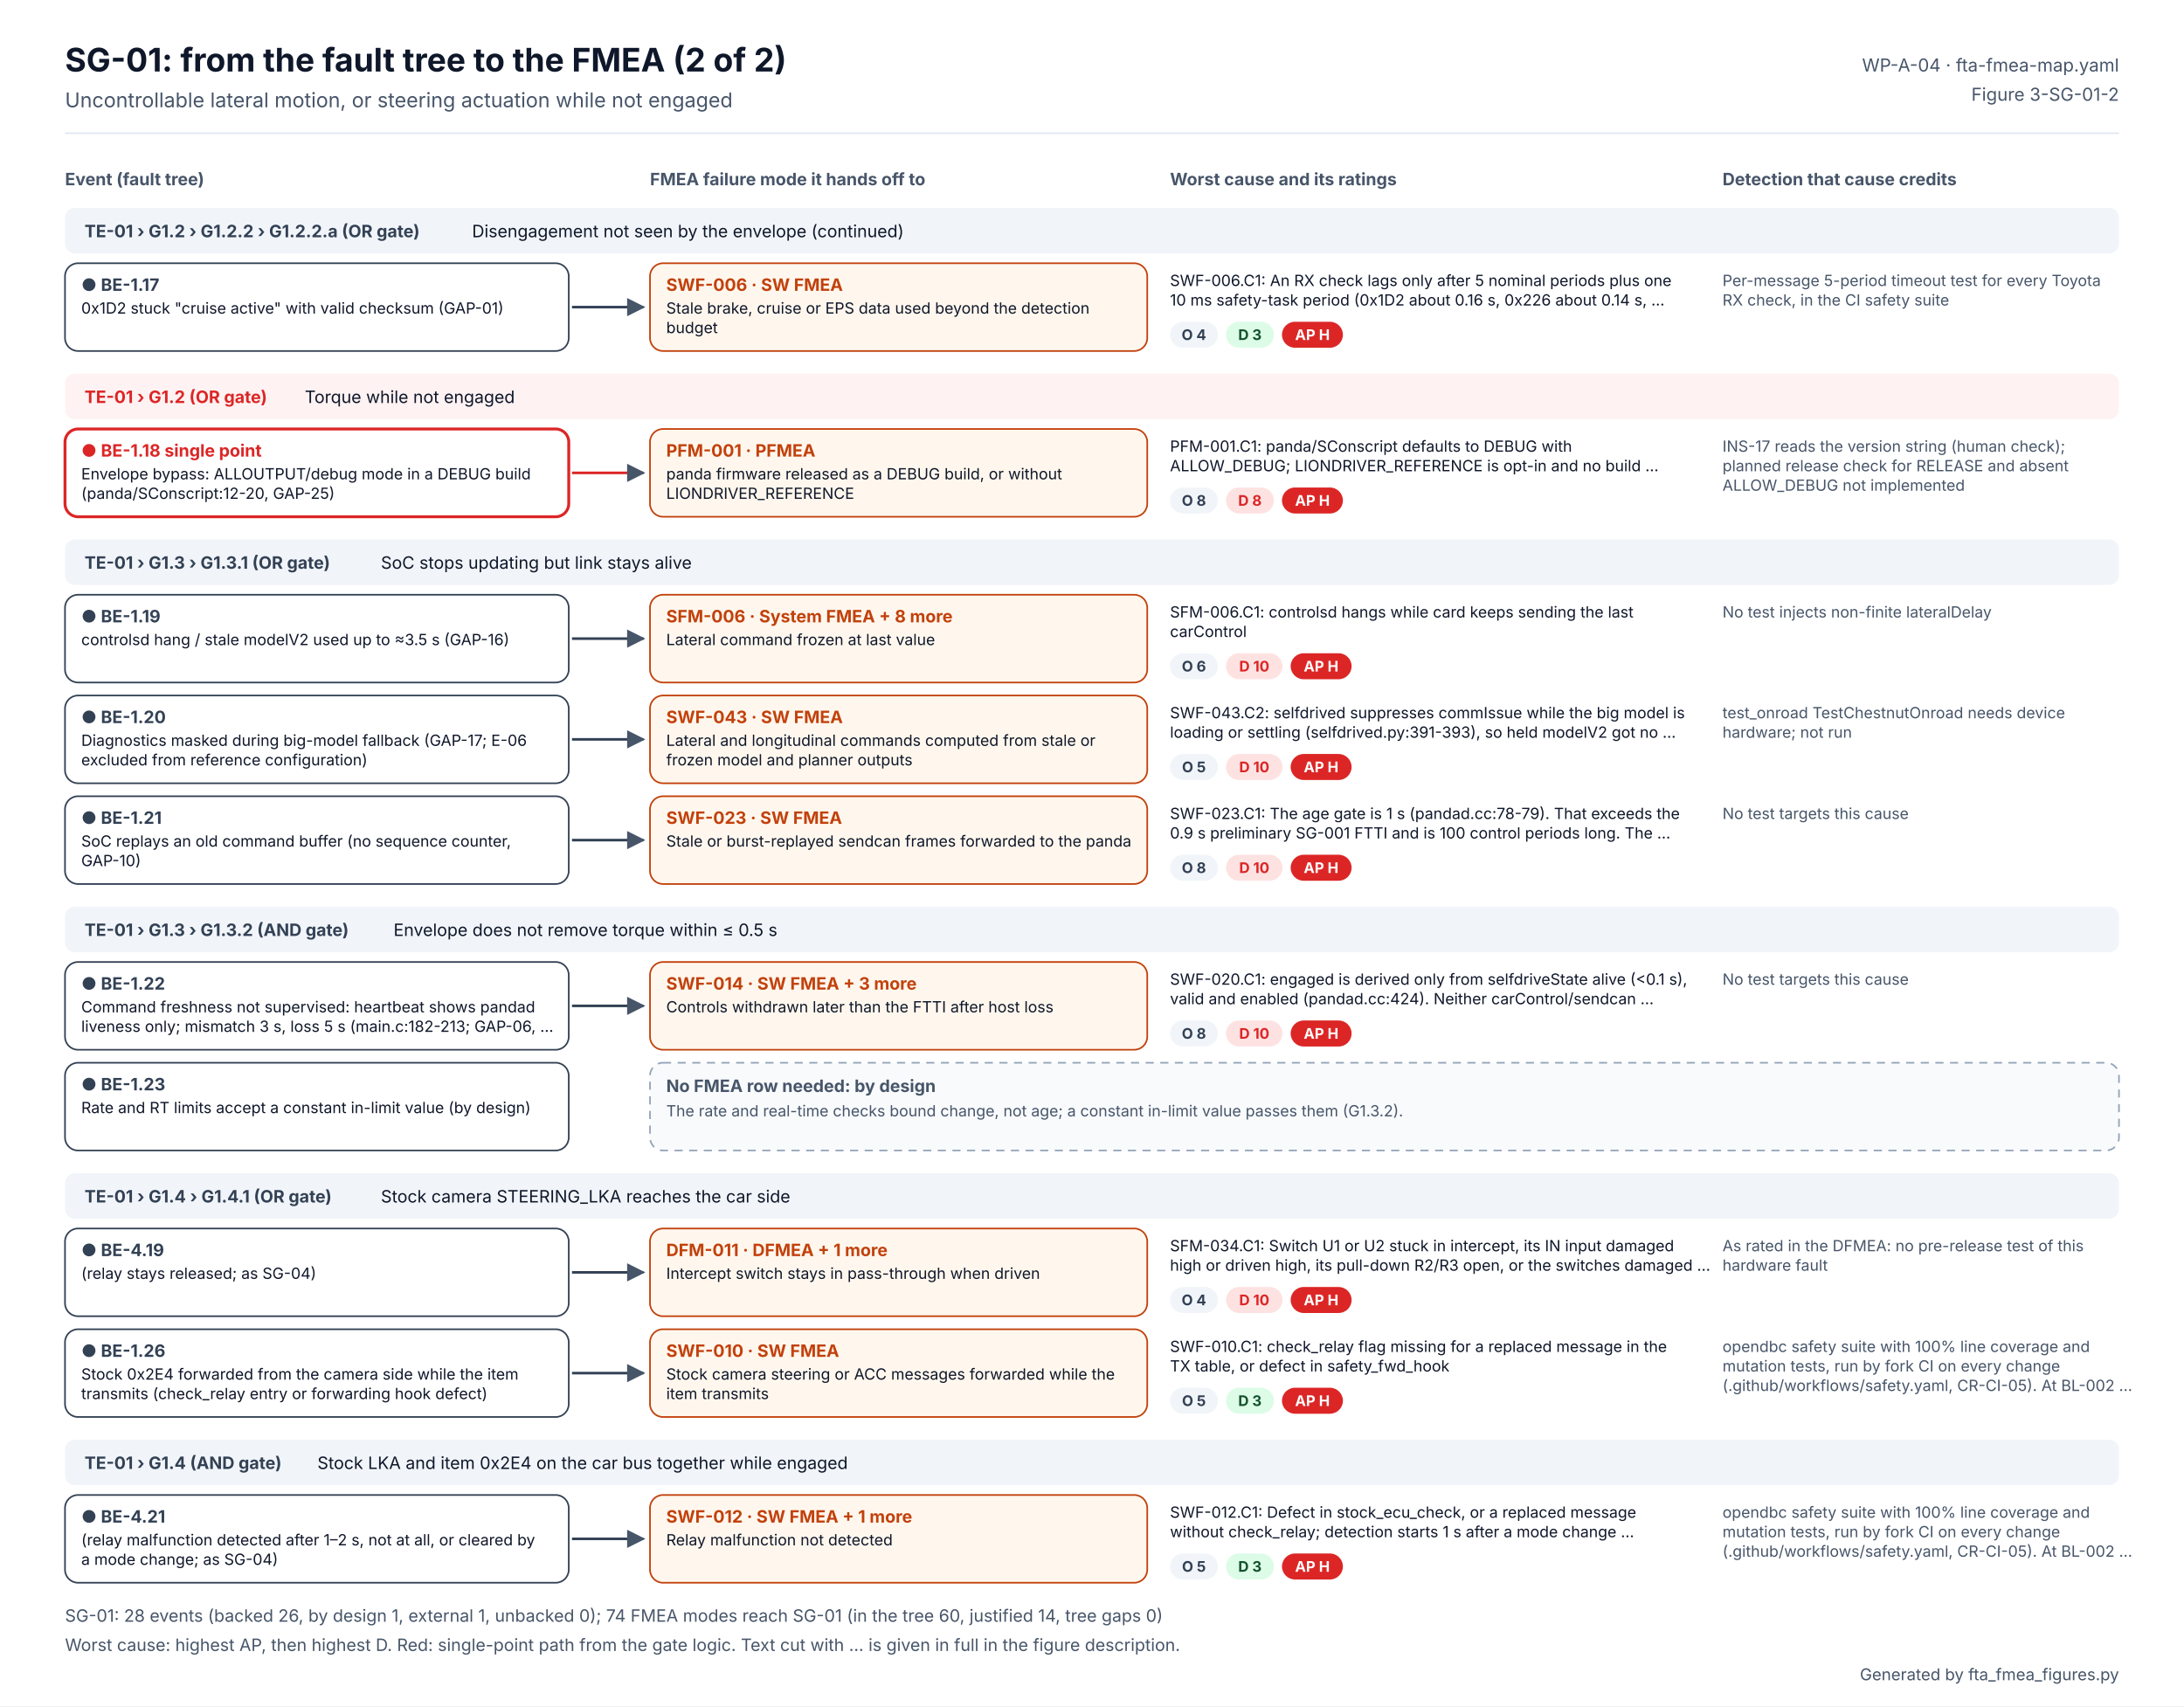
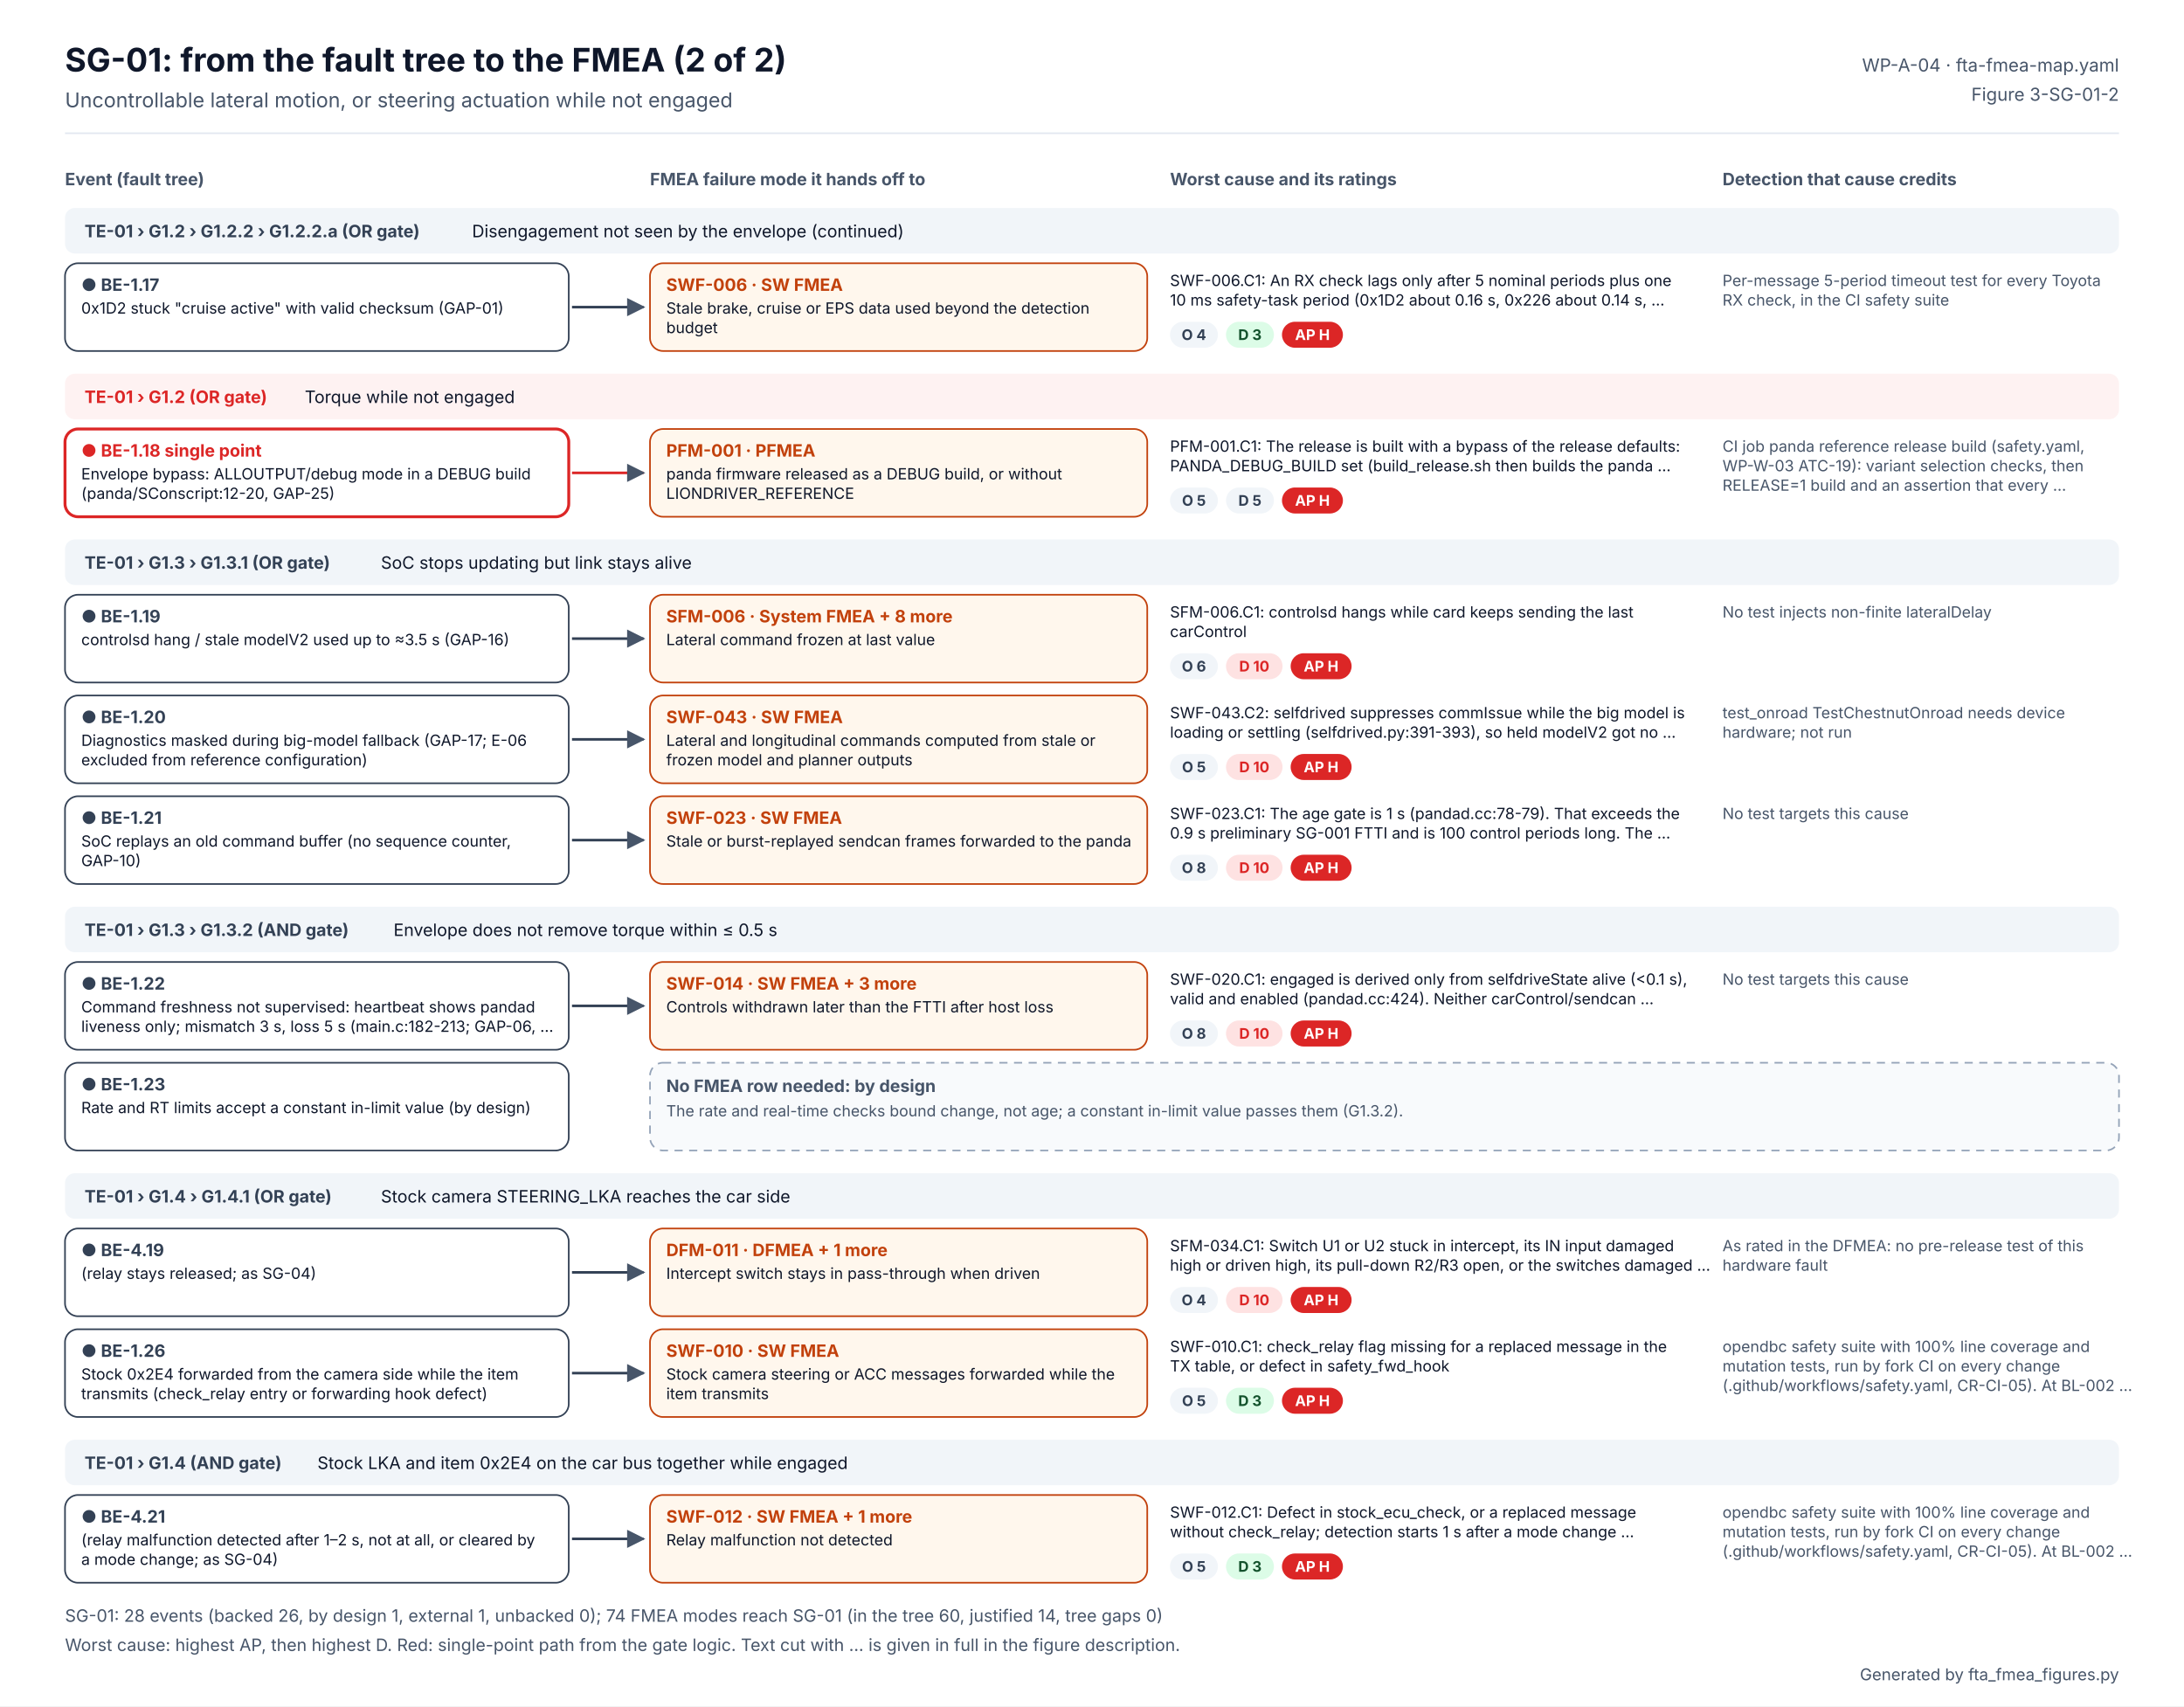
<svg xmlns="http://www.w3.org/2000/svg" width="1344" height="1050" viewBox="0 0 1344 1050" font-family="Inter, 'Segoe UI', Helvetica, Arial, sans-serif" role="img" aria-labelledby="t d">
  <defs>
    <marker id="ab" viewBox="0 0 10 10" refX="9" refY="5" markerWidth="7" markerHeight="7" orient="auto">
      <path d="M0 0L10 5L0 10z" fill="#2563EB" />
    </marker>
    <marker id="ao" viewBox="0 0 10 10" refX="9" refY="5" markerWidth="7" markerHeight="7" orient="auto">
      <path d="M0 0L10 5L0 10z" fill="#C2410C" />
    </marker>
    <marker id="ag" viewBox="0 0 10 10" refX="9" refY="5" markerWidth="7" markerHeight="7" orient="auto">
      <path d="M0 0L10 5L0 10z" fill="#475569" />
    </marker>
  </defs>
  <rect width="1344" height="1050" fill="#FFFFFF" />
  <text x="40" y="44" font-size="20" fill="#0F172A" font-weight="700">SG-01: from the fault tree to the FMEA (2 of 2)</text>
  <text x="40" y="66" font-size="12.5" fill="#475569">Uncontrollable lateral motion, or steering actuation while not engaged</text>
  <text x="1304" y="44" font-size="11" fill="#475569" text-anchor="end">WP-A-04 · fta-fmea-map.yaml</text>
  <text x="1304" y="62" font-size="11" fill="#475569" text-anchor="end">Figure 3-SG-01-2</text>
  <line x1="40" y1="82" x2="1304" y2="82" stroke="#E2E8F0" />
  <text x="40" y="114" font-size="10.5" fill="#475569" font-weight="700">Event (fault tree)</text>
  <text x="400" y="114" font-size="10.5" fill="#475569" font-weight="700">FMEA failure mode it hands off to</text>
  <text x="720" y="114" font-size="10.5" fill="#475569" font-weight="700">Worst cause and its ratings</text>
  <text x="1060" y="114" font-size="10.5" fill="#475569" font-weight="700">Detection that cause credits</text>
  <rect x="40" y="128" width="1264" height="28" rx="6" fill="#F1F5F9" />
  <text x="52" y="146" font-size="10.5" fill="#334155" font-weight="700">TE-01 › G1.2 › G1.2.2 › G1.2.2.a (OR gate)</text>
  <text x="290.495" y="146" font-size="10.5" fill="#0F172A">Disengagement not seen by the envelope (continued)</text>
  <rect x="40" y="162" width="310" height="54" rx="8" fill="#FFFFFF" stroke="#334155" stroke-width="1" />
  <text x="50" y="179" font-size="10.5" fill="#334155" font-weight="700">● BE-1.17</text>
  <text x="50" y="193" font-size="9.5" fill="#0F172A">0x1D2 stuck "cruise active" with valid checksum (GAP-01)</text>
  <g>
    <animate attributeName="opacity" values="0.2;0.2;1;1" keyTimes="0;0.08;0.14;1" dur="6s" repeatCount="indefinite" />
    <path d="M352 189 H396" stroke="#334155" stroke-width="1.6" marker-end="url(#ag)" />
    <rect x="400" y="162" width="306" height="54" rx="8" fill="#FFF7ED" stroke="#C2410C" />
    <text x="410" y="179" font-size="10.5" fill="#C2410C" font-weight="700">SWF-006 · SW FMEA</text>
    <text x="410" y="193" font-size="9.5" fill="#0F172A">Stale brake, cruise or EPS data used beyond the detection</text>
    <text x="410" y="205" font-size="9.5" fill="#0F172A">budget</text>
    <text x="720" y="176" font-size="9.5" fill="#0F172A">SWF-006.C1: An RX check lags only after 5 nominal periods plus one</text>
    <text x="720" y="188" font-size="9.5" fill="#0F172A">10 ms safety-task period (0x1D2 about 0.16 s, 0x226 about 0.14 s, …</text>
    <rect x="720" y="198" width="29.5" height="16" rx="8" fill="#F1F5F9" />
    <text x="734.727" y="209.24" font-size="9" fill="#334155" font-weight="700" text-anchor="middle">O 4</text>
    <rect x="754.455" y="198" width="29.5" height="16" rx="8" fill="#DCFCE7" />
    <text x="769.182" y="209.24" font-size="9" fill="#14532D" font-weight="700" text-anchor="middle">D 3</text>
    <rect x="788.91" y="198" width="37.5" height="16" rx="8" fill="#DC2626" />
    <text x="807.644" y="209.24" font-size="9" fill="#FFFFFF" font-weight="700" text-anchor="middle">AP H</text>
    <text x="1060" y="176" font-size="9.5" fill="#475569">Per-message 5-period timeout test for every Toyota</text>
    <text x="1060" y="188" font-size="9.5" fill="#475569">RX check, in the CI safety suite</text>
  </g>
  <rect x="40" y="230" width="1264" height="28" rx="6" fill="#FEF2F2" />
  <text x="52" y="248" font-size="10.5" fill="#DC2626" font-weight="700">TE-01 › G1.2 (OR gate)</text>
  <text x="187.543" y="248" font-size="10.5" fill="#0F172A">Torque while not engaged</text>
  <rect x="40" y="264" width="310" height="54" rx="8" fill="#FFFFFF" stroke="#DC2626" stroke-width="1.8" />
  <text x="50" y="281" font-size="10.5" fill="#DC2626" font-weight="700">● BE-1.18  single point</text>
  <text x="50" y="295" font-size="9.5" fill="#0F172A">Envelope bypass: ALLOUTPUT/debug mode in a DEBUG build</text>
  <text x="50" y="307" font-size="9.5" fill="#0F172A">(panda/SConscript:12-20, GAP-25)</text>
  <g>
    <animate attributeName="opacity" values="0.2;0.2;1;1" keyTimes="0;0.20;0.26;1" dur="6s" repeatCount="indefinite" />
    <path d="M352 291 H396" stroke="#DC2626" stroke-width="1.6" marker-end="url(#ag)" />
    <rect x="400" y="264" width="306" height="54" rx="8" fill="#FFF7ED" stroke="#C2410C" />
    <text x="410" y="281" font-size="10.5" fill="#C2410C" font-weight="700">PFM-001 · PFMEA</text>
    <text x="410" y="295" font-size="9.5" fill="#0F172A">panda firmware released as a DEBUG build, or without</text>
    <text x="410" y="307" font-size="9.5" fill="#0F172A">LIONDRIVER_REFERENCE</text>
-     <text x="720" y="278" font-size="9.5" fill="#0F172A">PFM-001.C1: panda/SConscript defaults to DEBUG with</text>
-     <text x="720" y="290" font-size="9.5" fill="#0F172A">ALLOW_DEBUG; LIONDRIVER_REFERENCE is opt-in and no build …</text>
+     <text x="720" y="278" font-size="9.5" fill="#0F172A">PFM-001.C1: The release is built with a bypass of the release defaults:</text>
+     <text x="720" y="290" font-size="9.5" fill="#0F172A">PANDA_DEBUG_BUILD set (build_release.sh then builds the panda …</text>
    <rect x="720" y="300" width="29.5" height="16" rx="8" fill="#F1F5F9" />
-     <text x="734.727" y="311.24" font-size="9" fill="#334155" font-weight="700" text-anchor="middle">O 8</text>
-     <rect x="754.455" y="300" width="29.5" height="16" rx="8" fill="#FEE2E2" />
-     <text x="769.182" y="311.24" font-size="9" fill="#DC2626" font-weight="700" text-anchor="middle">D 8</text>
+     <text x="734.727" y="311.24" font-size="9" fill="#334155" font-weight="700" text-anchor="middle">O 5</text>
+     <rect x="754.455" y="300" width="29.5" height="16" rx="8" fill="#F1F5F9" />
+     <text x="769.182" y="311.24" font-size="9" fill="#334155" font-weight="700" text-anchor="middle">D 5</text>
    <rect x="788.91" y="300" width="37.5" height="16" rx="8" fill="#DC2626" />
    <text x="807.644" y="311.24" font-size="9" fill="#FFFFFF" font-weight="700" text-anchor="middle">AP H</text>
-     <text x="1060" y="278" font-size="9.5" fill="#475569">INS-17 reads the version string (human check);</text>
-     <text x="1060" y="290" font-size="9.5" fill="#475569">planned release check for RELEASE and absent</text>
-     <text x="1060" y="302" font-size="9.5" fill="#475569">ALLOW_DEBUG not implemented</text>
+     <text x="1060" y="278" font-size="9.5" fill="#475569">CI job panda reference release build (safety.yaml,</text>
+     <text x="1060" y="290" font-size="9.5" fill="#475569">WP-W-03 ATC-19): variant selection checks, then</text>
+     <text x="1060" y="302" font-size="9.5" fill="#475569">RELEASE=1 build and an assertion that every …</text>
  </g>
  <rect x="40" y="332" width="1264" height="28" rx="6" fill="#F1F5F9" />
  <text x="52" y="350" font-size="10.5" fill="#334155" font-weight="700">TE-01 › G1.3 › G1.3.1 (OR gate)</text>
  <text x="234.4" y="350" font-size="10.5" fill="#0F172A">SoC stops updating but link stays alive</text>
  <rect x="40" y="366" width="310" height="54" rx="8" fill="#FFFFFF" stroke="#334155" stroke-width="1" />
  <text x="50" y="383" font-size="10.5" fill="#334155" font-weight="700">● BE-1.19</text>
  <text x="50" y="397" font-size="9.5" fill="#0F172A">controlsd hang / stale modelV2 used up to ≈3.5 s (GAP-16)</text>
  <g>
    <animate attributeName="opacity" values="0.2;0.2;1;1" keyTimes="0;0.32;0.38;1" dur="6s" repeatCount="indefinite" />
    <path d="M352 393 H396" stroke="#334155" stroke-width="1.6" marker-end="url(#ag)" />
    <rect x="400" y="366" width="306" height="54" rx="8" fill="#FFF7ED" stroke="#C2410C" />
    <text x="410" y="383" font-size="10.5" fill="#C2410C" font-weight="700">SFM-006 · System FMEA  + 8 more</text>
    <text x="410" y="397" font-size="9.5" fill="#0F172A">Lateral command frozen at last value</text>
    <text x="720" y="380" font-size="9.5" fill="#0F172A">SFM-006.C1: controlsd hangs while card keeps sending the last</text>
    <text x="720" y="392" font-size="9.5" fill="#0F172A">carControl</text>
    <rect x="720" y="402" width="29.5" height="16" rx="8" fill="#F1F5F9" />
    <text x="734.727" y="413.24" font-size="9" fill="#334155" font-weight="700" text-anchor="middle">O 6</text>
    <rect x="754.455" y="402" width="34.8" height="16" rx="8" fill="#FEE2E2" />
    <text x="771.853" y="413.24" font-size="9" fill="#DC2626" font-weight="700" text-anchor="middle">D 10</text>
    <rect x="794.252" y="402" width="37.5" height="16" rx="8" fill="#DC2626" />
    <text x="812.986" y="413.24" font-size="9" fill="#FFFFFF" font-weight="700" text-anchor="middle">AP H</text>
    <text x="1060" y="380" font-size="9.5" fill="#475569">No test injects non-finite lateralDelay</text>
  </g>
  <rect x="40" y="428" width="310" height="54" rx="8" fill="#FFFFFF" stroke="#334155" stroke-width="1" />
  <text x="50" y="445" font-size="10.5" fill="#334155" font-weight="700">● BE-1.20</text>
  <text x="50" y="459" font-size="9.5" fill="#0F172A">Diagnostics masked during big-model fallback (GAP-17; E-06</text>
  <text x="50" y="471" font-size="9.5" fill="#0F172A">excluded from reference configuration)</text>
  <g>
    <animate attributeName="opacity" values="0.2;0.2;1;1" keyTimes="0;0.44;0.50;1" dur="6s" repeatCount="indefinite" />
    <path d="M352 455 H396" stroke="#334155" stroke-width="1.6" marker-end="url(#ag)" />
    <rect x="400" y="428" width="306" height="54" rx="8" fill="#FFF7ED" stroke="#C2410C" />
    <text x="410" y="445" font-size="10.5" fill="#C2410C" font-weight="700">SWF-043 · SW FMEA</text>
    <text x="410" y="459" font-size="9.5" fill="#0F172A">Lateral and longitudinal commands computed from stale or</text>
    <text x="410" y="471" font-size="9.5" fill="#0F172A">frozen model and planner outputs</text>
    <text x="720" y="442" font-size="9.5" fill="#0F172A">SWF-043.C2: selfdrived suppresses commIssue while the big model is</text>
    <text x="720" y="454" font-size="9.5" fill="#0F172A">loading or settling (selfdrived.py:391-393), so held modelV2 got no …</text>
    <rect x="720" y="464" width="29.5" height="16" rx="8" fill="#F1F5F9" />
    <text x="734.727" y="475.24" font-size="9" fill="#334155" font-weight="700" text-anchor="middle">O 5</text>
    <rect x="754.455" y="464" width="34.8" height="16" rx="8" fill="#FEE2E2" />
    <text x="771.853" y="475.24" font-size="9" fill="#DC2626" font-weight="700" text-anchor="middle">D 10</text>
    <rect x="794.252" y="464" width="37.5" height="16" rx="8" fill="#DC2626" />
    <text x="812.986" y="475.24" font-size="9" fill="#FFFFFF" font-weight="700" text-anchor="middle">AP H</text>
    <text x="1060" y="442" font-size="9.5" fill="#475569">test_onroad TestChestnutOnroad needs device</text>
    <text x="1060" y="454" font-size="9.5" fill="#475569">hardware; not run</text>
  </g>
  <rect x="40" y="490" width="310" height="54" rx="8" fill="#FFFFFF" stroke="#334155" stroke-width="1" />
  <text x="50" y="507" font-size="10.5" fill="#334155" font-weight="700">● BE-1.21</text>
  <text x="50" y="521" font-size="9.5" fill="#0F172A">SoC replays an old command buffer (no sequence counter,</text>
  <text x="50" y="533" font-size="9.5" fill="#0F172A">GAP-10)</text>
  <g>
    <animate attributeName="opacity" values="0.2;0.2;1;1" keyTimes="0;0.56;0.62;1" dur="6s" repeatCount="indefinite" />
    <path d="M352 517 H396" stroke="#334155" stroke-width="1.6" marker-end="url(#ag)" />
    <rect x="400" y="490" width="306" height="54" rx="8" fill="#FFF7ED" stroke="#C2410C" />
    <text x="410" y="507" font-size="10.5" fill="#C2410C" font-weight="700">SWF-023 · SW FMEA</text>
    <text x="410" y="521" font-size="9.5" fill="#0F172A">Stale or burst-replayed sendcan frames forwarded to the panda</text>
    <text x="720" y="504" font-size="9.5" fill="#0F172A">SWF-023.C1: The age gate is 1 s (pandad.cc:78-79). That exceeds the</text>
    <text x="720" y="516" font-size="9.5" fill="#0F172A">0.9 s preliminary SG-001 FTTI and is 100 control periods long. The …</text>
    <rect x="720" y="526" width="29.5" height="16" rx="8" fill="#F1F5F9" />
    <text x="734.727" y="537.24" font-size="9" fill="#334155" font-weight="700" text-anchor="middle">O 8</text>
    <rect x="754.455" y="526" width="34.8" height="16" rx="8" fill="#FEE2E2" />
    <text x="771.853" y="537.24" font-size="9" fill="#DC2626" font-weight="700" text-anchor="middle">D 10</text>
    <rect x="794.252" y="526" width="37.5" height="16" rx="8" fill="#DC2626" />
    <text x="812.986" y="537.24" font-size="9" fill="#FFFFFF" font-weight="700" text-anchor="middle">AP H</text>
    <text x="1060" y="504" font-size="9.5" fill="#475569">No test targets this cause</text>
  </g>
  <rect x="40" y="558" width="1264" height="28" rx="6" fill="#F1F5F9" />
  <text x="52" y="576" font-size="10.5" fill="#334155" font-weight="700">TE-01 › G1.3 › G1.3.2 (AND gate)</text>
  <text x="242.191" y="576" font-size="10.5" fill="#0F172A">Envelope does not remove torque within ≤ 0.5 s</text>
  <rect x="40" y="592" width="310" height="54" rx="8" fill="#FFFFFF" stroke="#334155" stroke-width="1" />
  <text x="50" y="609" font-size="10.5" fill="#334155" font-weight="700">● BE-1.22</text>
  <text x="50" y="623" font-size="9.5" fill="#0F172A">Command freshness not supervised: heartbeat shows pandad</text>
  <text x="50" y="635" font-size="9.5" fill="#0F172A">liveness only; mismatch 3 s, loss 5 s (main.c:182-213; GAP-06, …</text>
  <g>
    <animate attributeName="opacity" values="0.2;0.2;1;1" keyTimes="0;0.68;0.74;1" dur="6s" repeatCount="indefinite" />
    <path d="M352 619 H396" stroke="#334155" stroke-width="1.6" marker-end="url(#ag)" />
    <rect x="400" y="592" width="306" height="54" rx="8" fill="#FFF7ED" stroke="#C2410C" />
    <text x="410" y="609" font-size="10.5" fill="#C2410C" font-weight="700">SWF-014 · SW FMEA  + 3 more</text>
    <text x="410" y="623" font-size="9.5" fill="#0F172A">Controls withdrawn later than the FTTI after host loss</text>
    <text x="720" y="606" font-size="9.5" fill="#0F172A">SWF-020.C1: engaged is derived only from selfdriveState alive (&lt;0.1 s),</text>
    <text x="720" y="618" font-size="9.5" fill="#0F172A">valid and enabled (pandad.cc:424). Neither carControl/sendcan …</text>
    <rect x="720" y="628" width="29.5" height="16" rx="8" fill="#F1F5F9" />
    <text x="734.727" y="639.24" font-size="9" fill="#334155" font-weight="700" text-anchor="middle">O 8</text>
    <rect x="754.455" y="628" width="34.8" height="16" rx="8" fill="#FEE2E2" />
    <text x="771.853" y="639.24" font-size="9" fill="#DC2626" font-weight="700" text-anchor="middle">D 10</text>
    <rect x="794.252" y="628" width="37.5" height="16" rx="8" fill="#DC2626" />
    <text x="812.986" y="639.24" font-size="9" fill="#FFFFFF" font-weight="700" text-anchor="middle">AP H</text>
    <text x="1060" y="606" font-size="9.5" fill="#475569">No test targets this cause</text>
  </g>
  <rect x="40" y="654" width="310" height="54" rx="8" fill="#FFFFFF" stroke="#334155" stroke-width="1" />
  <text x="50" y="671" font-size="10.5" fill="#334155" font-weight="700">● BE-1.23</text>
  <text x="50" y="685" font-size="9.5" fill="#0F172A">Rate and RT limits accept a constant in-limit value (by design)</text>
  <g>
    <animate attributeName="opacity" values="0.2;0.2;1;1" keyTimes="0;0.08;0.14;1" dur="6s" repeatCount="indefinite" />
    <rect x="400" y="654" width="904" height="54" rx="8" fill="#F8FAFC" stroke="#94A3B8" stroke-dasharray="5 4" />
    <text x="410" y="672" font-size="10.5" fill="#475569" font-weight="700">No FMEA row needed: by design</text>
    <text x="410" y="687" font-size="9.5" fill="#475569">The rate and real-time checks bound change, not age; a constant in-limit value passes them (G1.3.2).</text>
  </g>
  <rect x="40" y="722" width="1264" height="28" rx="6" fill="#F1F5F9" />
  <text x="52" y="740" font-size="10.5" fill="#334155" font-weight="700">TE-01 › G1.4 › G1.4.1 (OR gate)</text>
  <text x="234.4" y="740" font-size="10.5" fill="#0F172A">Stock camera STEERING_LKA reaches the car side</text>
  <rect x="40" y="756" width="310" height="54" rx="8" fill="#FFFFFF" stroke="#334155" stroke-width="1" />
  <text x="50" y="773" font-size="10.5" fill="#334155" font-weight="700">● BE-4.19</text>
  <text x="50" y="787" font-size="9.5" fill="#0F172A">(relay stays released; as SG-04)</text>
  <g>
    <animate attributeName="opacity" values="0.2;0.2;1;1" keyTimes="0;0.20;0.26;1" dur="6s" repeatCount="indefinite" />
    <path d="M352 783 H396" stroke="#334155" stroke-width="1.6" marker-end="url(#ag)" />
    <rect x="400" y="756" width="306" height="54" rx="8" fill="#FFF7ED" stroke="#C2410C" />
    <text x="410" y="773" font-size="10.5" fill="#C2410C" font-weight="700">DFM-011 · DFMEA  + 1 more</text>
    <text x="410" y="787" font-size="9.5" fill="#0F172A">Intercept switch stays in pass-through when driven</text>
    <text x="720" y="770" font-size="9.5" fill="#0F172A">SFM-034.C1: Switch U1 or U2 stuck in intercept, its IN input damaged</text>
    <text x="720" y="782" font-size="9.5" fill="#0F172A">high or driven high, its pull-down R2/R3 open, or the switches damaged …</text>
    <rect x="720" y="792" width="29.5" height="16" rx="8" fill="#F1F5F9" />
    <text x="734.727" y="803.24" font-size="9" fill="#334155" font-weight="700" text-anchor="middle">O 4</text>
    <rect x="754.455" y="792" width="34.8" height="16" rx="8" fill="#FEE2E2" />
    <text x="771.853" y="803.24" font-size="9" fill="#DC2626" font-weight="700" text-anchor="middle">D 10</text>
    <rect x="794.252" y="792" width="37.5" height="16" rx="8" fill="#DC2626" />
    <text x="812.986" y="803.24" font-size="9" fill="#FFFFFF" font-weight="700" text-anchor="middle">AP H</text>
    <text x="1060" y="770" font-size="9.5" fill="#475569">As rated in the DFMEA: no pre-release test of this</text>
    <text x="1060" y="782" font-size="9.5" fill="#475569">hardware fault</text>
  </g>
  <rect x="40" y="818" width="310" height="54" rx="8" fill="#FFFFFF" stroke="#334155" stroke-width="1" />
  <text x="50" y="835" font-size="10.5" fill="#334155" font-weight="700">● BE-1.26</text>
  <text x="50" y="849" font-size="9.5" fill="#0F172A">Stock 0x2E4 forwarded from the camera side while the item</text>
  <text x="50" y="861" font-size="9.5" fill="#0F172A">transmits (check_relay entry or forwarding hook defect)</text>
  <g>
    <animate attributeName="opacity" values="0.2;0.2;1;1" keyTimes="0;0.32;0.38;1" dur="6s" repeatCount="indefinite" />
    <path d="M352 845 H396" stroke="#334155" stroke-width="1.6" marker-end="url(#ag)" />
    <rect x="400" y="818" width="306" height="54" rx="8" fill="#FFF7ED" stroke="#C2410C" />
    <text x="410" y="835" font-size="10.5" fill="#C2410C" font-weight="700">SWF-010 · SW FMEA</text>
    <text x="410" y="849" font-size="9.5" fill="#0F172A">Stock camera steering or ACC messages forwarded while the</text>
    <text x="410" y="861" font-size="9.5" fill="#0F172A">item transmits</text>
    <text x="720" y="832" font-size="9.5" fill="#0F172A">SWF-010.C1: check_relay flag missing for a replaced message in the</text>
    <text x="720" y="844" font-size="9.5" fill="#0F172A">TX table, or defect in safety_fwd_hook</text>
    <rect x="720" y="854" width="29.5" height="16" rx="8" fill="#F1F5F9" />
    <text x="734.727" y="865.24" font-size="9" fill="#334155" font-weight="700" text-anchor="middle">O 5</text>
    <rect x="754.455" y="854" width="29.5" height="16" rx="8" fill="#DCFCE7" />
    <text x="769.182" y="865.24" font-size="9" fill="#14532D" font-weight="700" text-anchor="middle">D 3</text>
    <rect x="788.91" y="854" width="37.5" height="16" rx="8" fill="#DC2626" />
    <text x="807.644" y="865.24" font-size="9" fill="#FFFFFF" font-weight="700" text-anchor="middle">AP H</text>
    <text x="1060" y="832" font-size="9.5" fill="#475569">opendbc safety suite with 100% line coverage and</text>
    <text x="1060" y="844" font-size="9.5" fill="#475569">mutation tests, run by fork CI on every change</text>
    <text x="1060" y="856" font-size="9.5" fill="#475569">(.github/workflows/safety.yaml, CR-CI-05). At BL-002 …</text>
  </g>
  <rect x="40" y="886" width="1264" height="28" rx="6" fill="#F1F5F9" />
  <text x="52" y="904" font-size="10.5" fill="#334155" font-weight="700">TE-01 › G1.4 (AND gate)</text>
  <text x="195.334" y="904" font-size="10.5" fill="#0F172A">Stock LKA and item 0x2E4 on the car bus together while engaged</text>
  <rect x="40" y="920" width="310" height="54" rx="8" fill="#FFFFFF" stroke="#334155" stroke-width="1" />
  <text x="50" y="937" font-size="10.5" fill="#334155" font-weight="700">● BE-4.21</text>
  <text x="50" y="951" font-size="9.5" fill="#0F172A">(relay malfunction detected after 1–2 s, not at all, or cleared by</text>
  <text x="50" y="963" font-size="9.5" fill="#0F172A">a mode change; as SG-04)</text>
  <g>
    <animate attributeName="opacity" values="0.2;0.2;1;1" keyTimes="0;0.44;0.50;1" dur="6s" repeatCount="indefinite" />
    <path d="M352 947 H396" stroke="#334155" stroke-width="1.6" marker-end="url(#ag)" />
    <rect x="400" y="920" width="306" height="54" rx="8" fill="#FFF7ED" stroke="#C2410C" />
    <text x="410" y="937" font-size="10.5" fill="#C2410C" font-weight="700">SWF-012 · SW FMEA  + 1 more</text>
    <text x="410" y="951" font-size="9.5" fill="#0F172A">Relay malfunction not detected</text>
    <text x="720" y="934" font-size="9.5" fill="#0F172A">SWF-012.C1: Defect in stock_ecu_check, or a replaced message</text>
    <text x="720" y="946" font-size="9.5" fill="#0F172A">without check_relay; detection starts 1 s after a mode change …</text>
    <rect x="720" y="956" width="29.5" height="16" rx="8" fill="#F1F5F9" />
    <text x="734.727" y="967.24" font-size="9" fill="#334155" font-weight="700" text-anchor="middle">O 5</text>
    <rect x="754.455" y="956" width="29.5" height="16" rx="8" fill="#DCFCE7" />
    <text x="769.182" y="967.24" font-size="9" fill="#14532D" font-weight="700" text-anchor="middle">D 3</text>
    <rect x="788.91" y="956" width="37.5" height="16" rx="8" fill="#DC2626" />
    <text x="807.644" y="967.24" font-size="9" fill="#FFFFFF" font-weight="700" text-anchor="middle">AP H</text>
    <text x="1060" y="934" font-size="9.5" fill="#475569">opendbc safety suite with 100% line coverage and</text>
    <text x="1060" y="946" font-size="9.5" fill="#475569">mutation tests, run by fork CI on every change</text>
    <text x="1060" y="958" font-size="9.5" fill="#475569">(.github/workflows/safety.yaml, CR-CI-05). At BL-002 …</text>
  </g>
  <text x="40" y="998" font-size="10.5" fill="#475569">SG-01: 28 events (backed 26, by design 1, external 1, unbacked 0); 74 FMEA modes reach SG-01 (in the tree 60, justified 14, tree gaps 0)</text>
  <text x="40" y="1016" font-size="10.5" fill="#475569">Worst cause: highest AP, then highest D. Red: single-point path from the gate logic. Text cut with … is given in full in the figure description.</text>
  <text x="1304" y="1034" font-size="10" fill="#475569" text-anchor="end">Generated by fta_fmea_figures.py</text>
</svg>
